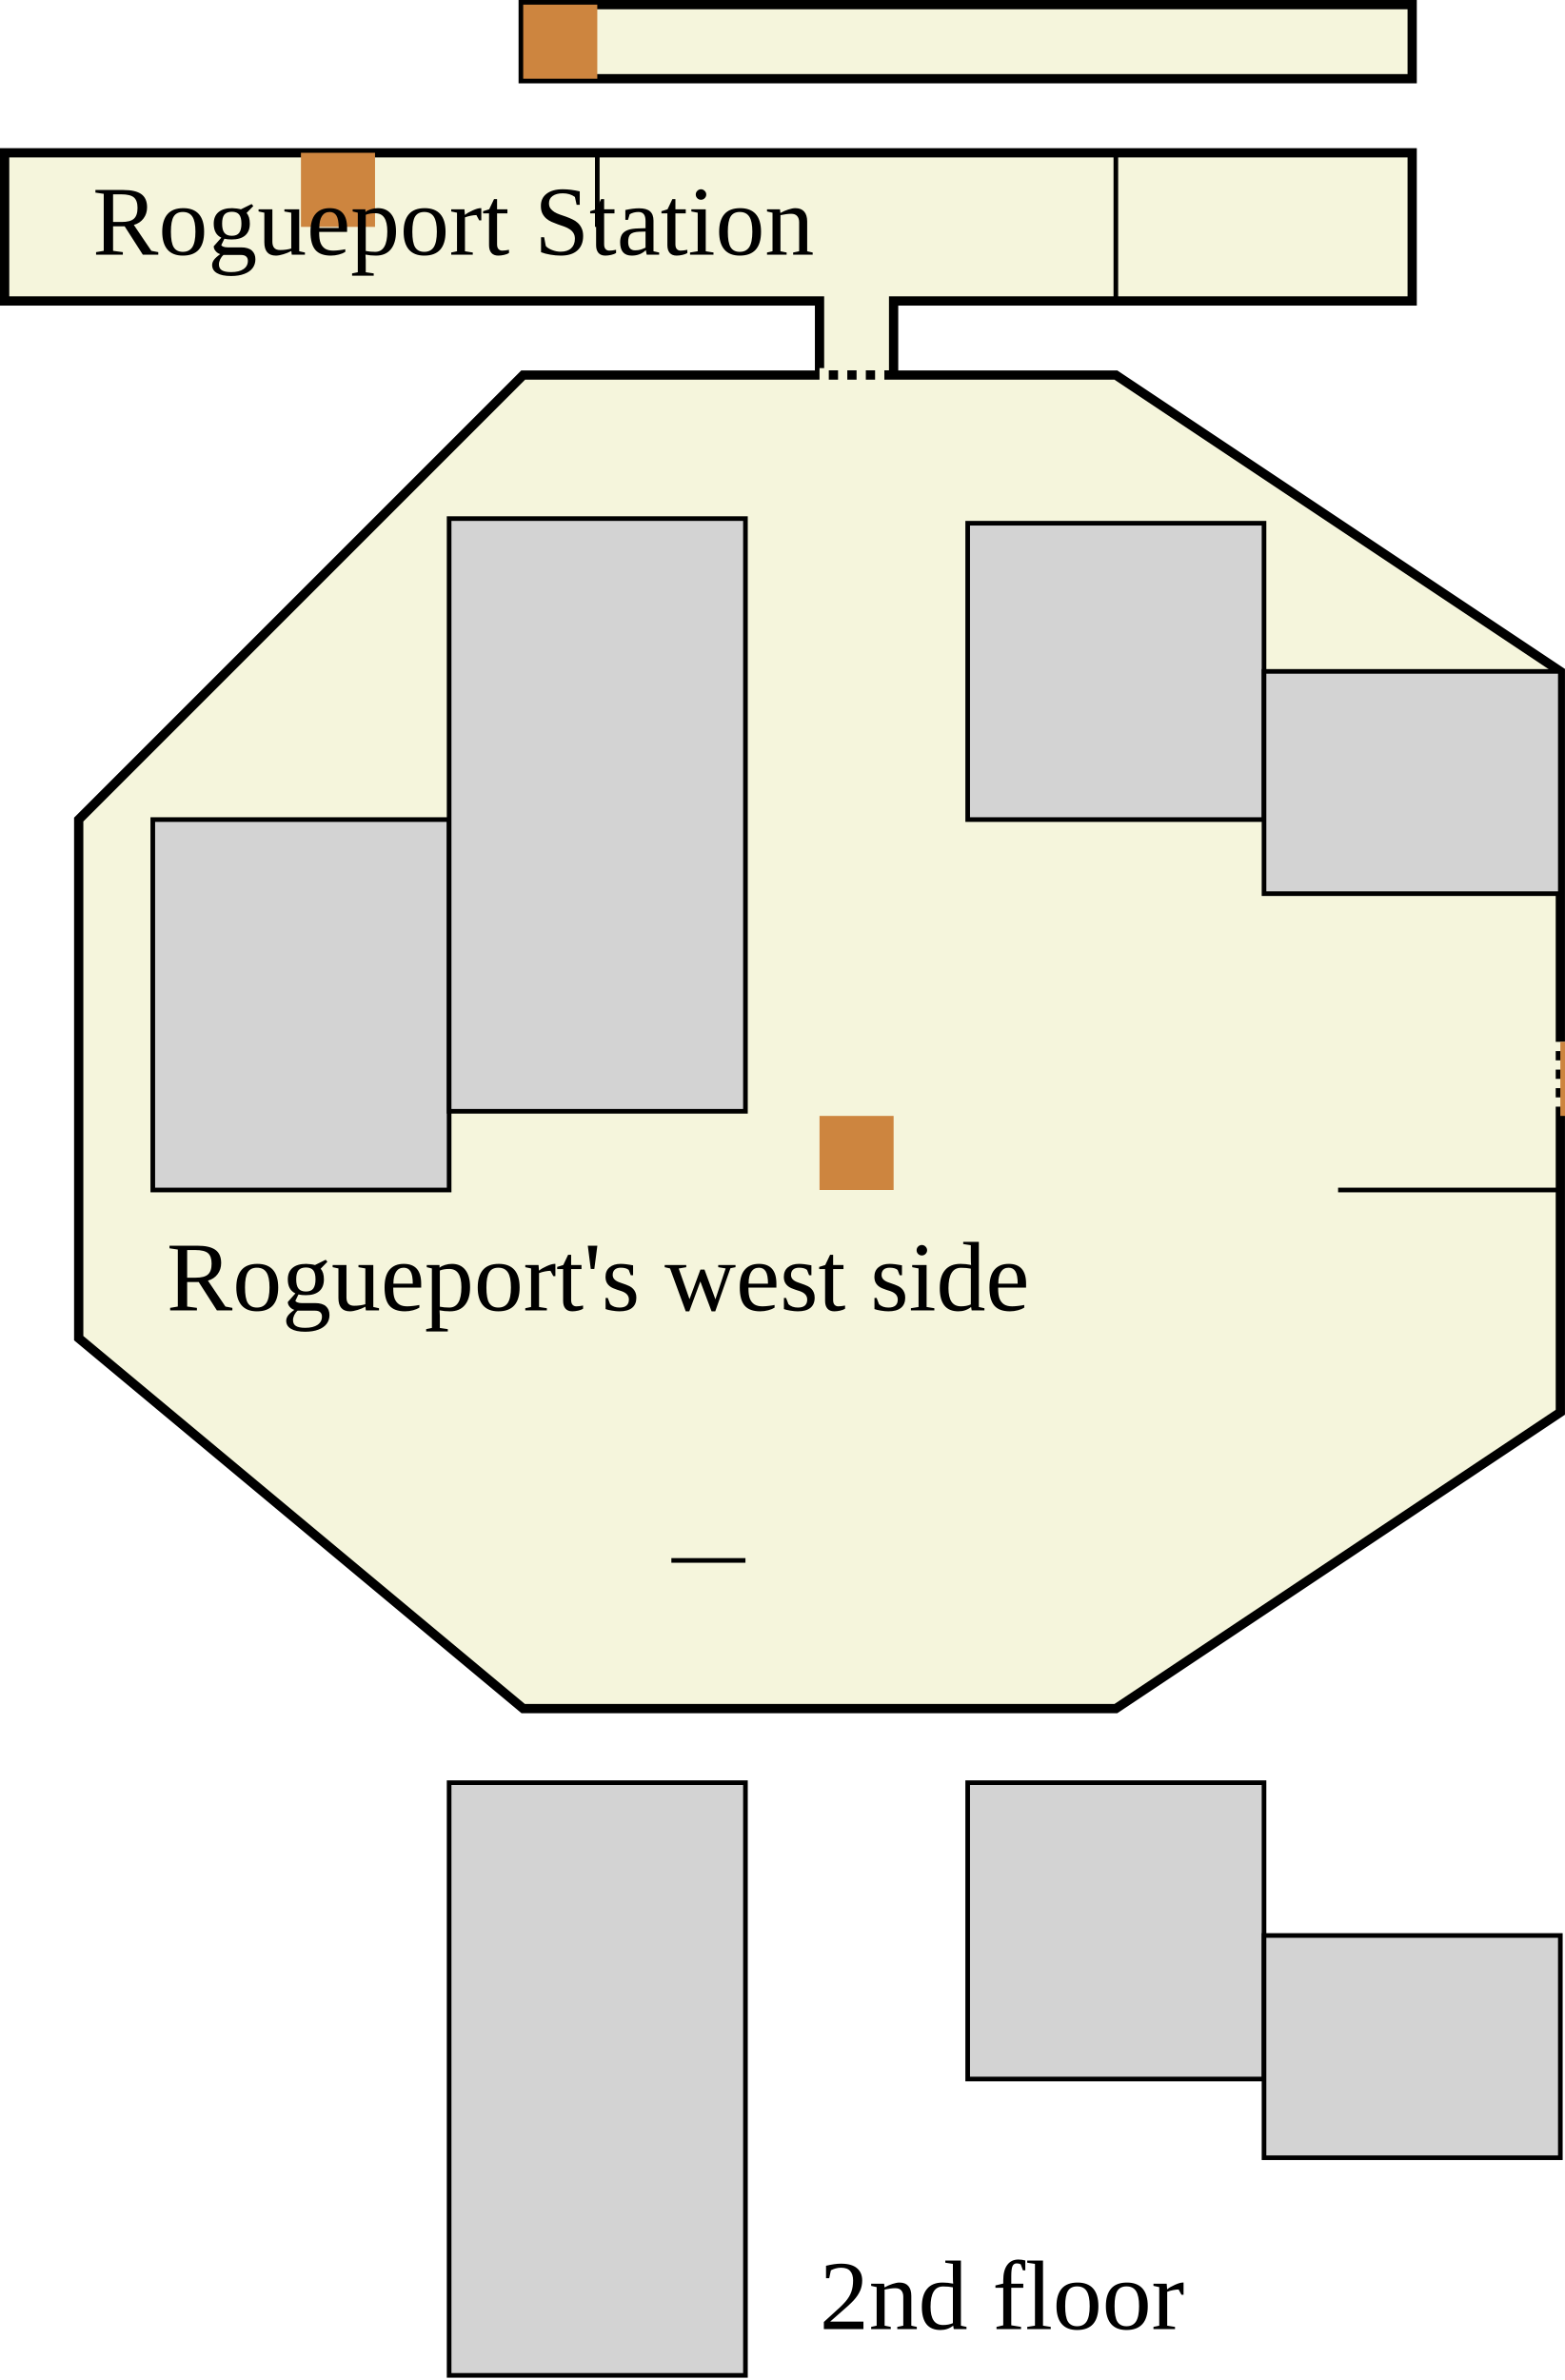
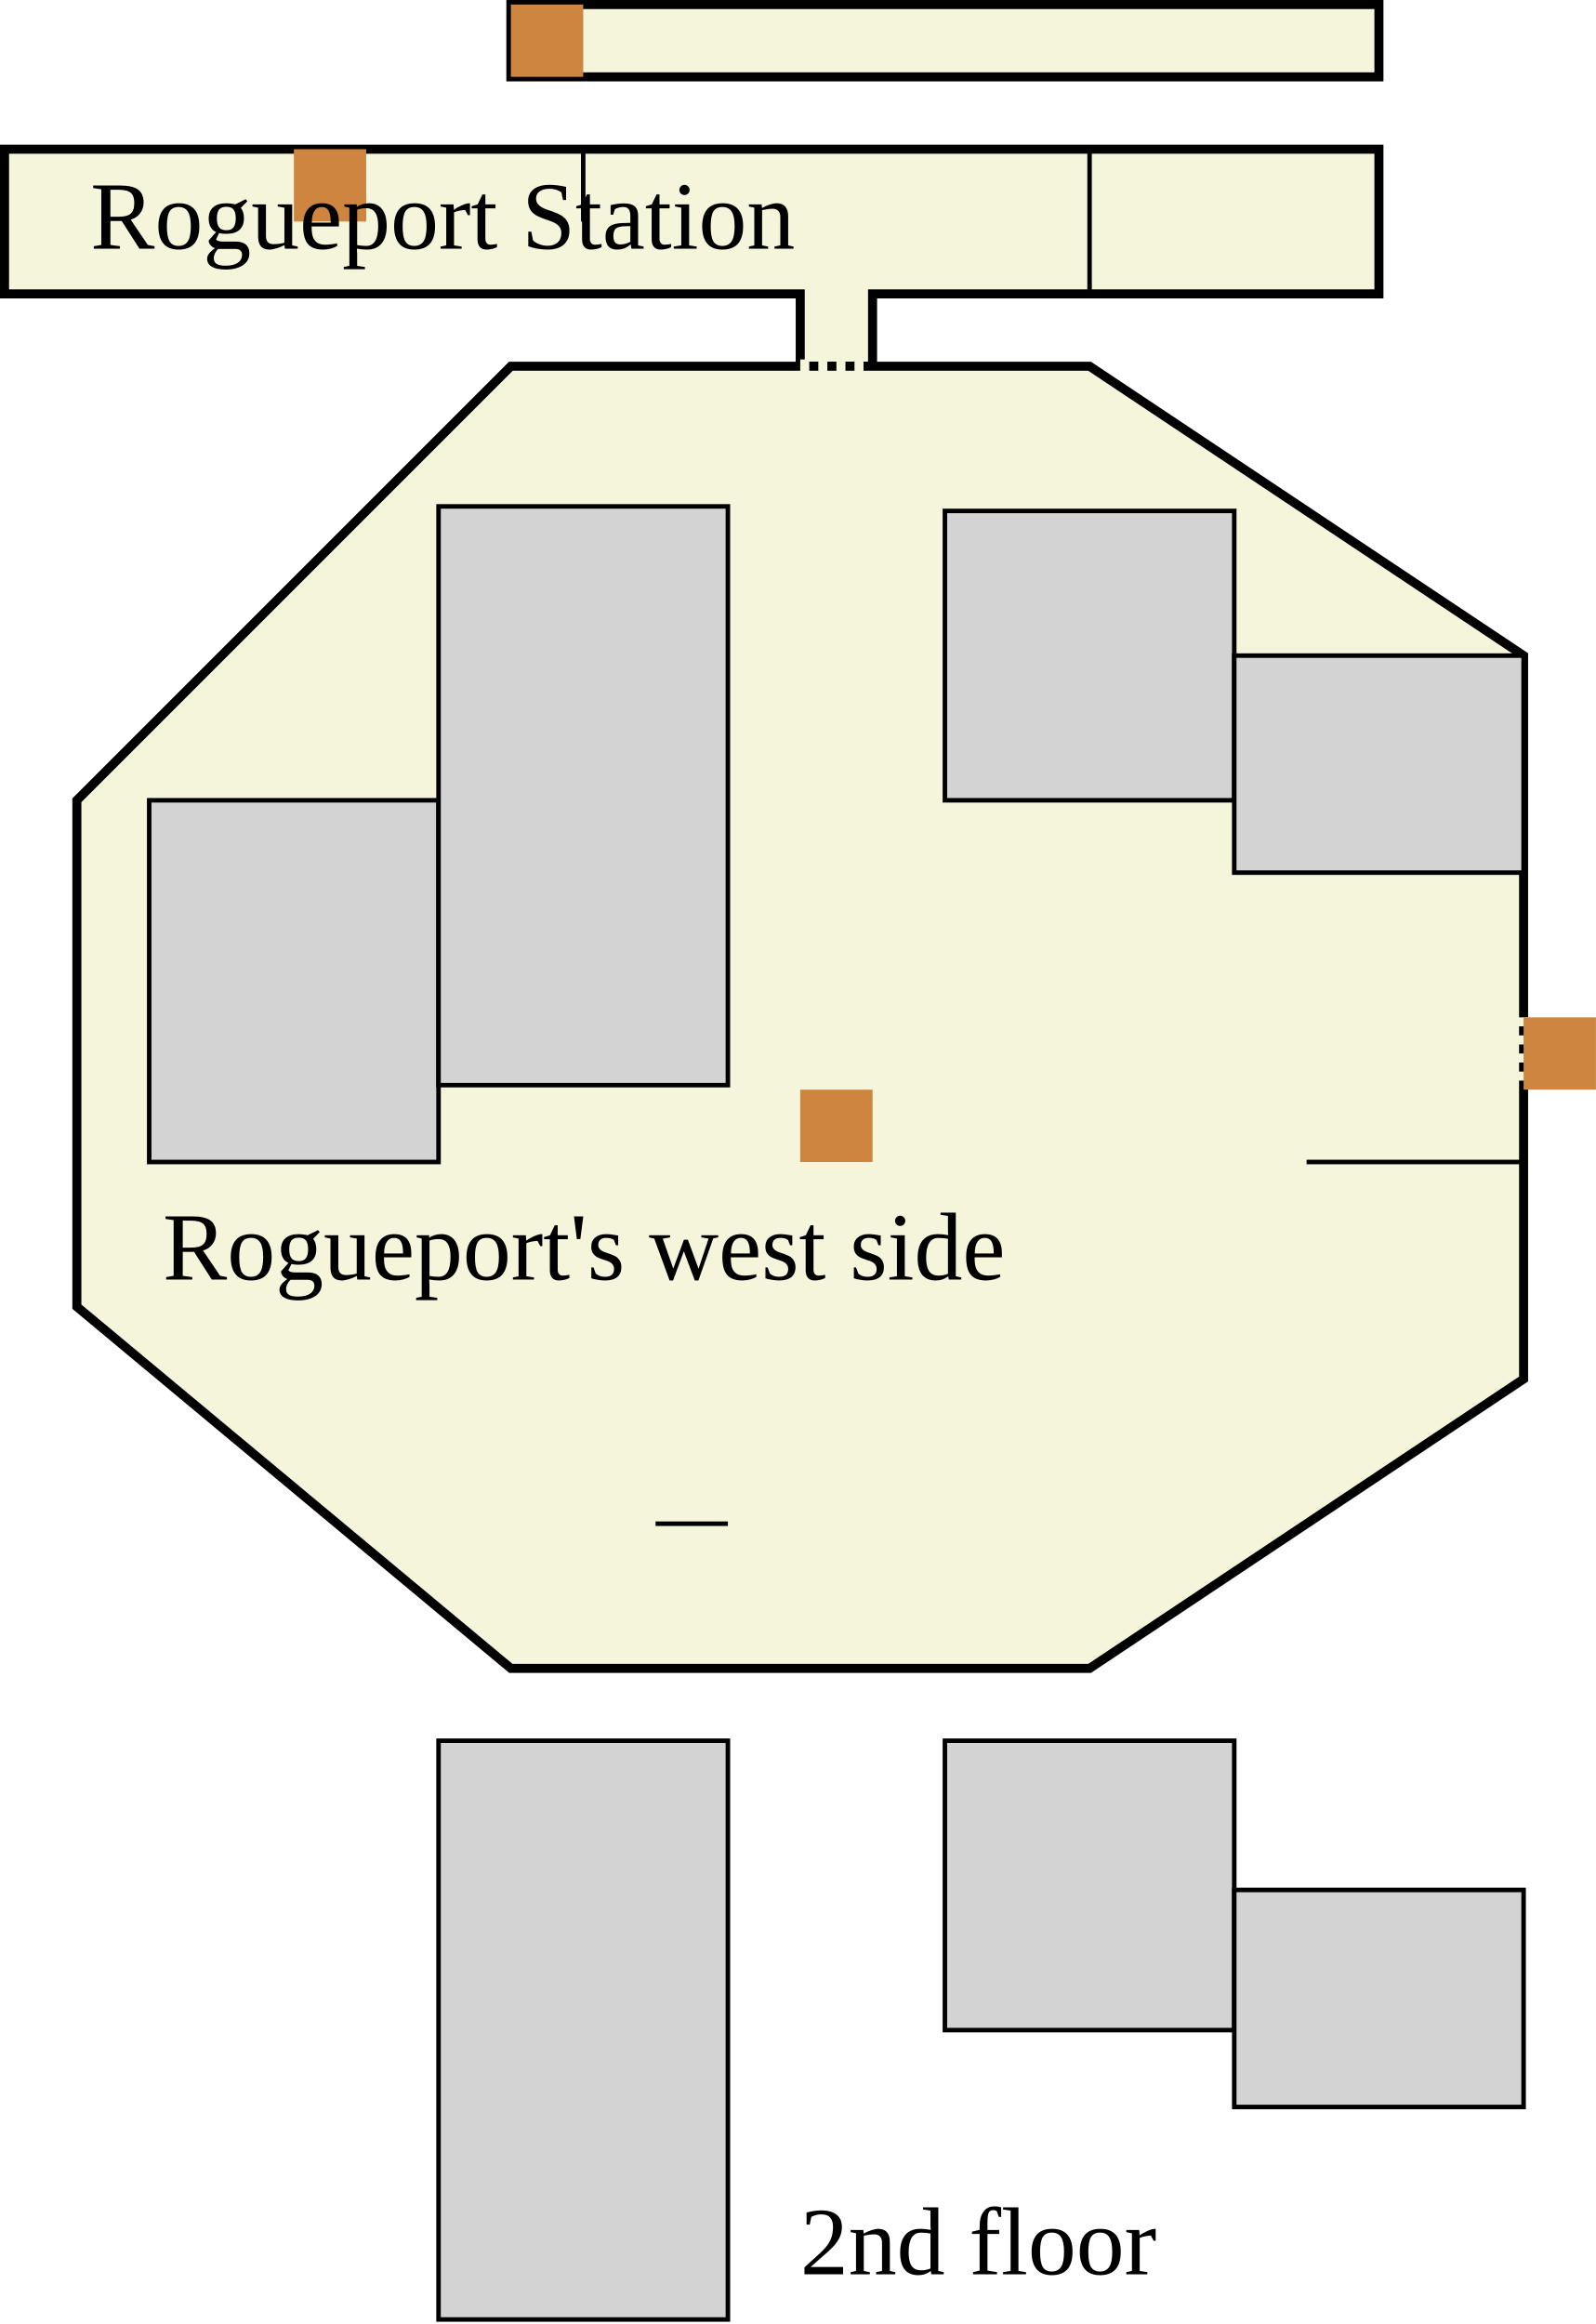
- <svg xmlns="http://www.w3.org/2000/svg" width="338" height="514" version="1.1">
+ <svg xmlns="http://www.w3.org/2000/svg" width="353" height="514" version="1.1">
  <rect x="113" y="1" width="192" height="16" style="fill:#F5F5DC;stroke-width:2;stroke:#000000" />
  <polygon points="1,33 305,33 305,65 193,65 193,81 177,81 177,65 1,65" style="fill:#F5F5DC;stroke-width:2;stroke:#000000" />
  <polygon points="113,81 241,81 337,145 337,305 241,369 113,369 17,289 17,177" style="stroke-width:2;stroke:#000000;fill:#F5F5DC" />
  <rect x="33" y="177" width="64" height="80" style="stroke-width:1;stroke:#000000;fill:#D3D3D3" />
  <rect x="97" y="112" width="64" height="128" style="stroke-width:1;stroke:#000000;fill:#D3D3D3" />
  <rect x="209" y="113" width="64" height="64" style="stroke-width:1;stroke:#000000;fill:#D3D3D3" />
  <rect x="273" y="145" width="64" height="48" style="stroke-width:1;stroke:#000000;fill:#D3D3D3" />
  <rect x="97" y="385" width="64" height="128" style="stroke-width:1;stroke:#000000;fill:#D3D3D3" />
  <rect x="209" y="385" width="64" height="64" style="stroke-width:1;stroke:#000000;fill:#D3D3D3" />
  <rect x="273" y="418" width="64" height="48" style="stroke-width:1;stroke:#000000;fill:#D3D3D3" />
  <line x1="129" y1="33" x2="129" y2="49" style="stroke-width:1;stroke:#000000;" />
  <line x1="241" y1="33" x2="241" y2="65" style="stroke-width:1;stroke:#000000;" />
  <line x1="289" y1="257" x2="337" y2="257" style="stroke-width:1;stroke:#000000;" />
  <line x1="145" y1="337" x2="161" y2="337" style="stroke-width:1;stroke:#000000;" />
  <line x1="177" y1="81" x2="193" y2="81" style="stroke-dasharray:2;stroke-width:3;stroke:#F5F5DC" />
  <line x1="337" y1="225" x2="337" y2="241" style="stroke-dasharray:2;stroke-width:3;stroke:#F5F5DC" />
  <rect x="113" y="1" width="16" height="16" style="fill:#CD853F" />
  <rect x="65" y="33" width="16" height="16" style="stroke-width:0;fill:#CD853F" />
  <rect x="177" y="241" width="16" height="16" style="fill:#CD853F" />
  <rect x="337" y="225" width="16" height="16" style="fill:#CD853F" />
  <text x="20" y="55" style="font-size:16pt">Rogueport Station</text>
  <text x="36" y="283" style="font-size:16pt">Rogueport's west side</text>
  <text x="177" y="503" style="font-size:16pt">2nd floor</text>
</svg>
